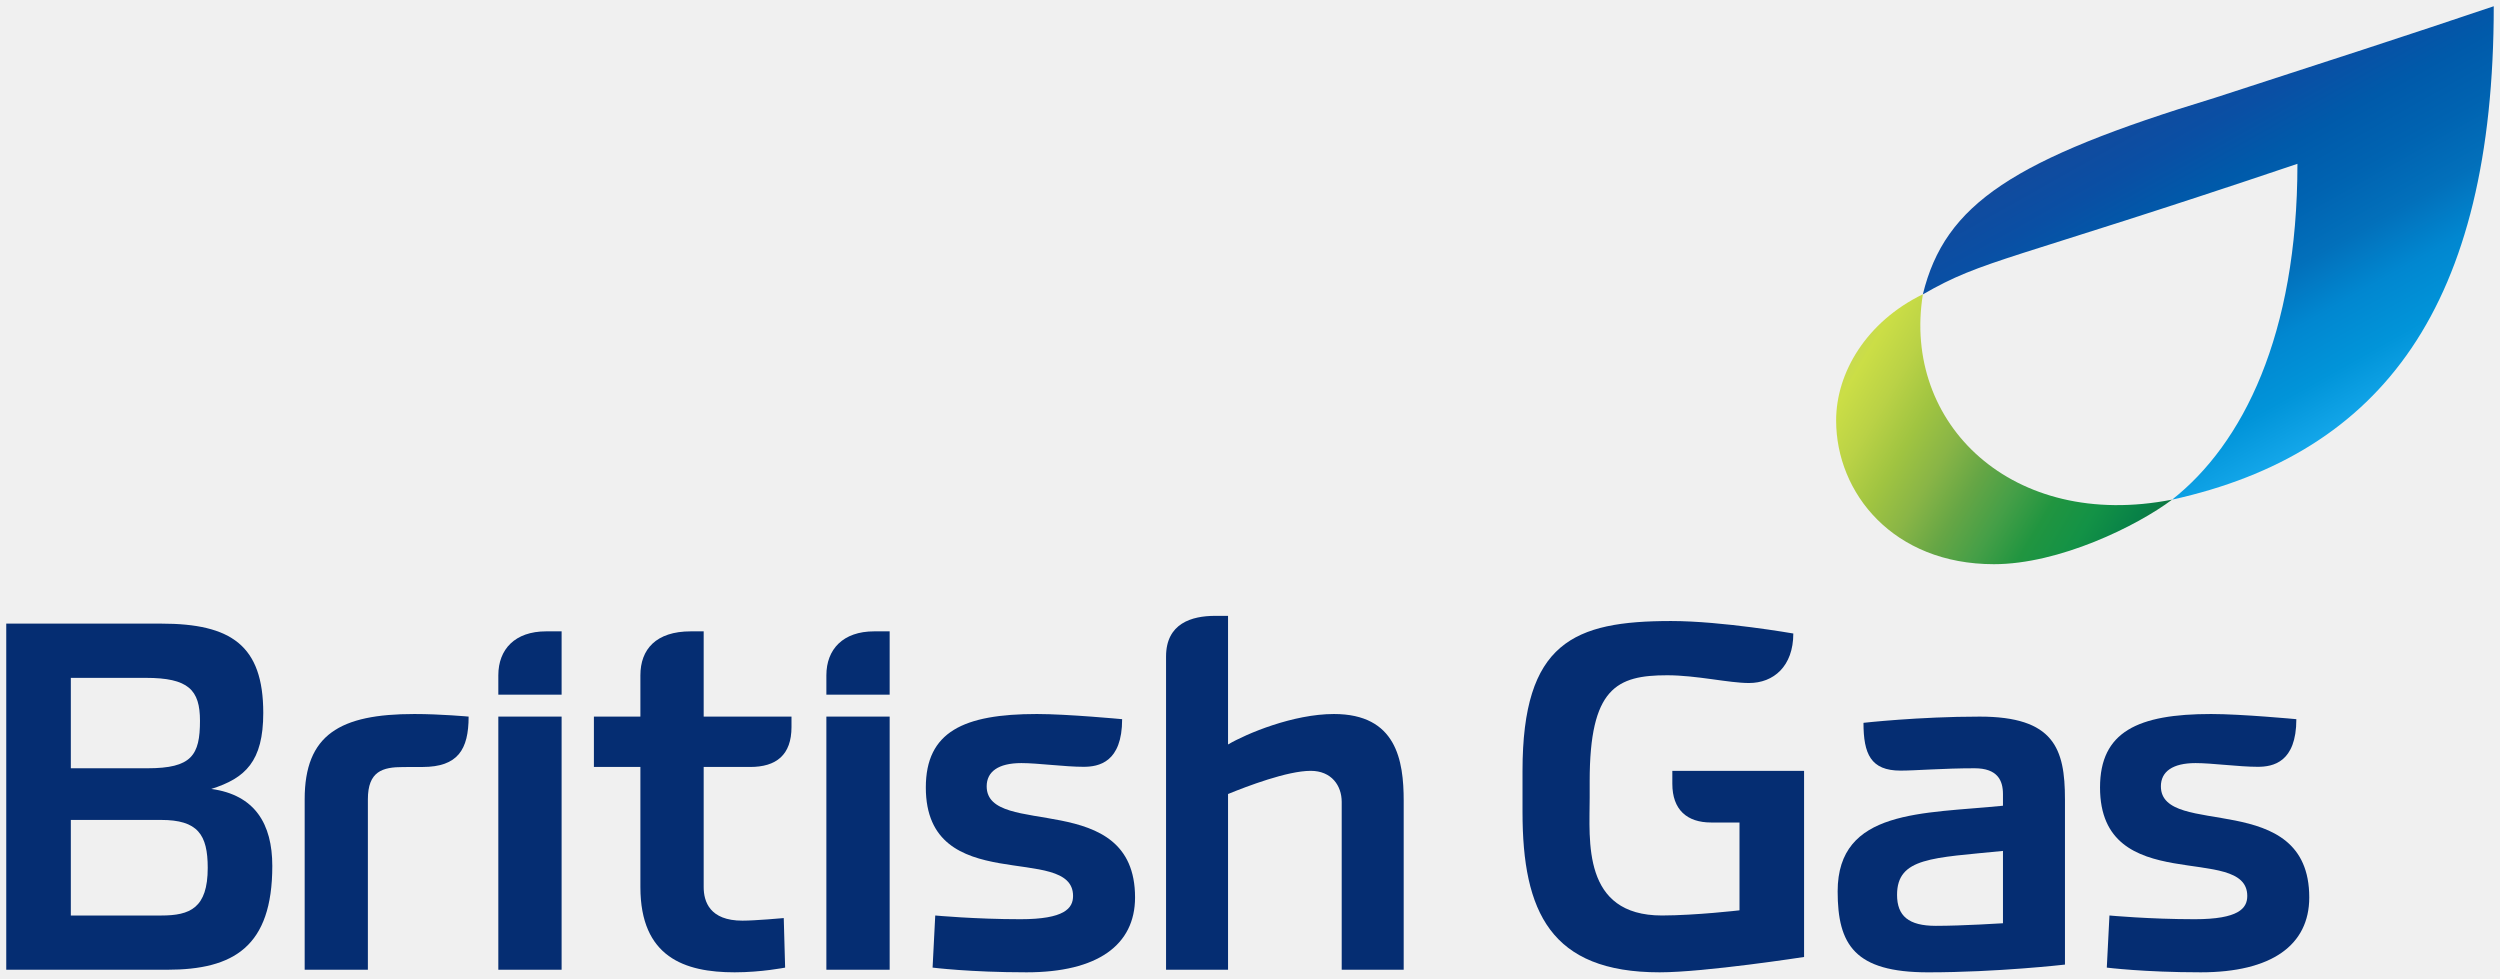
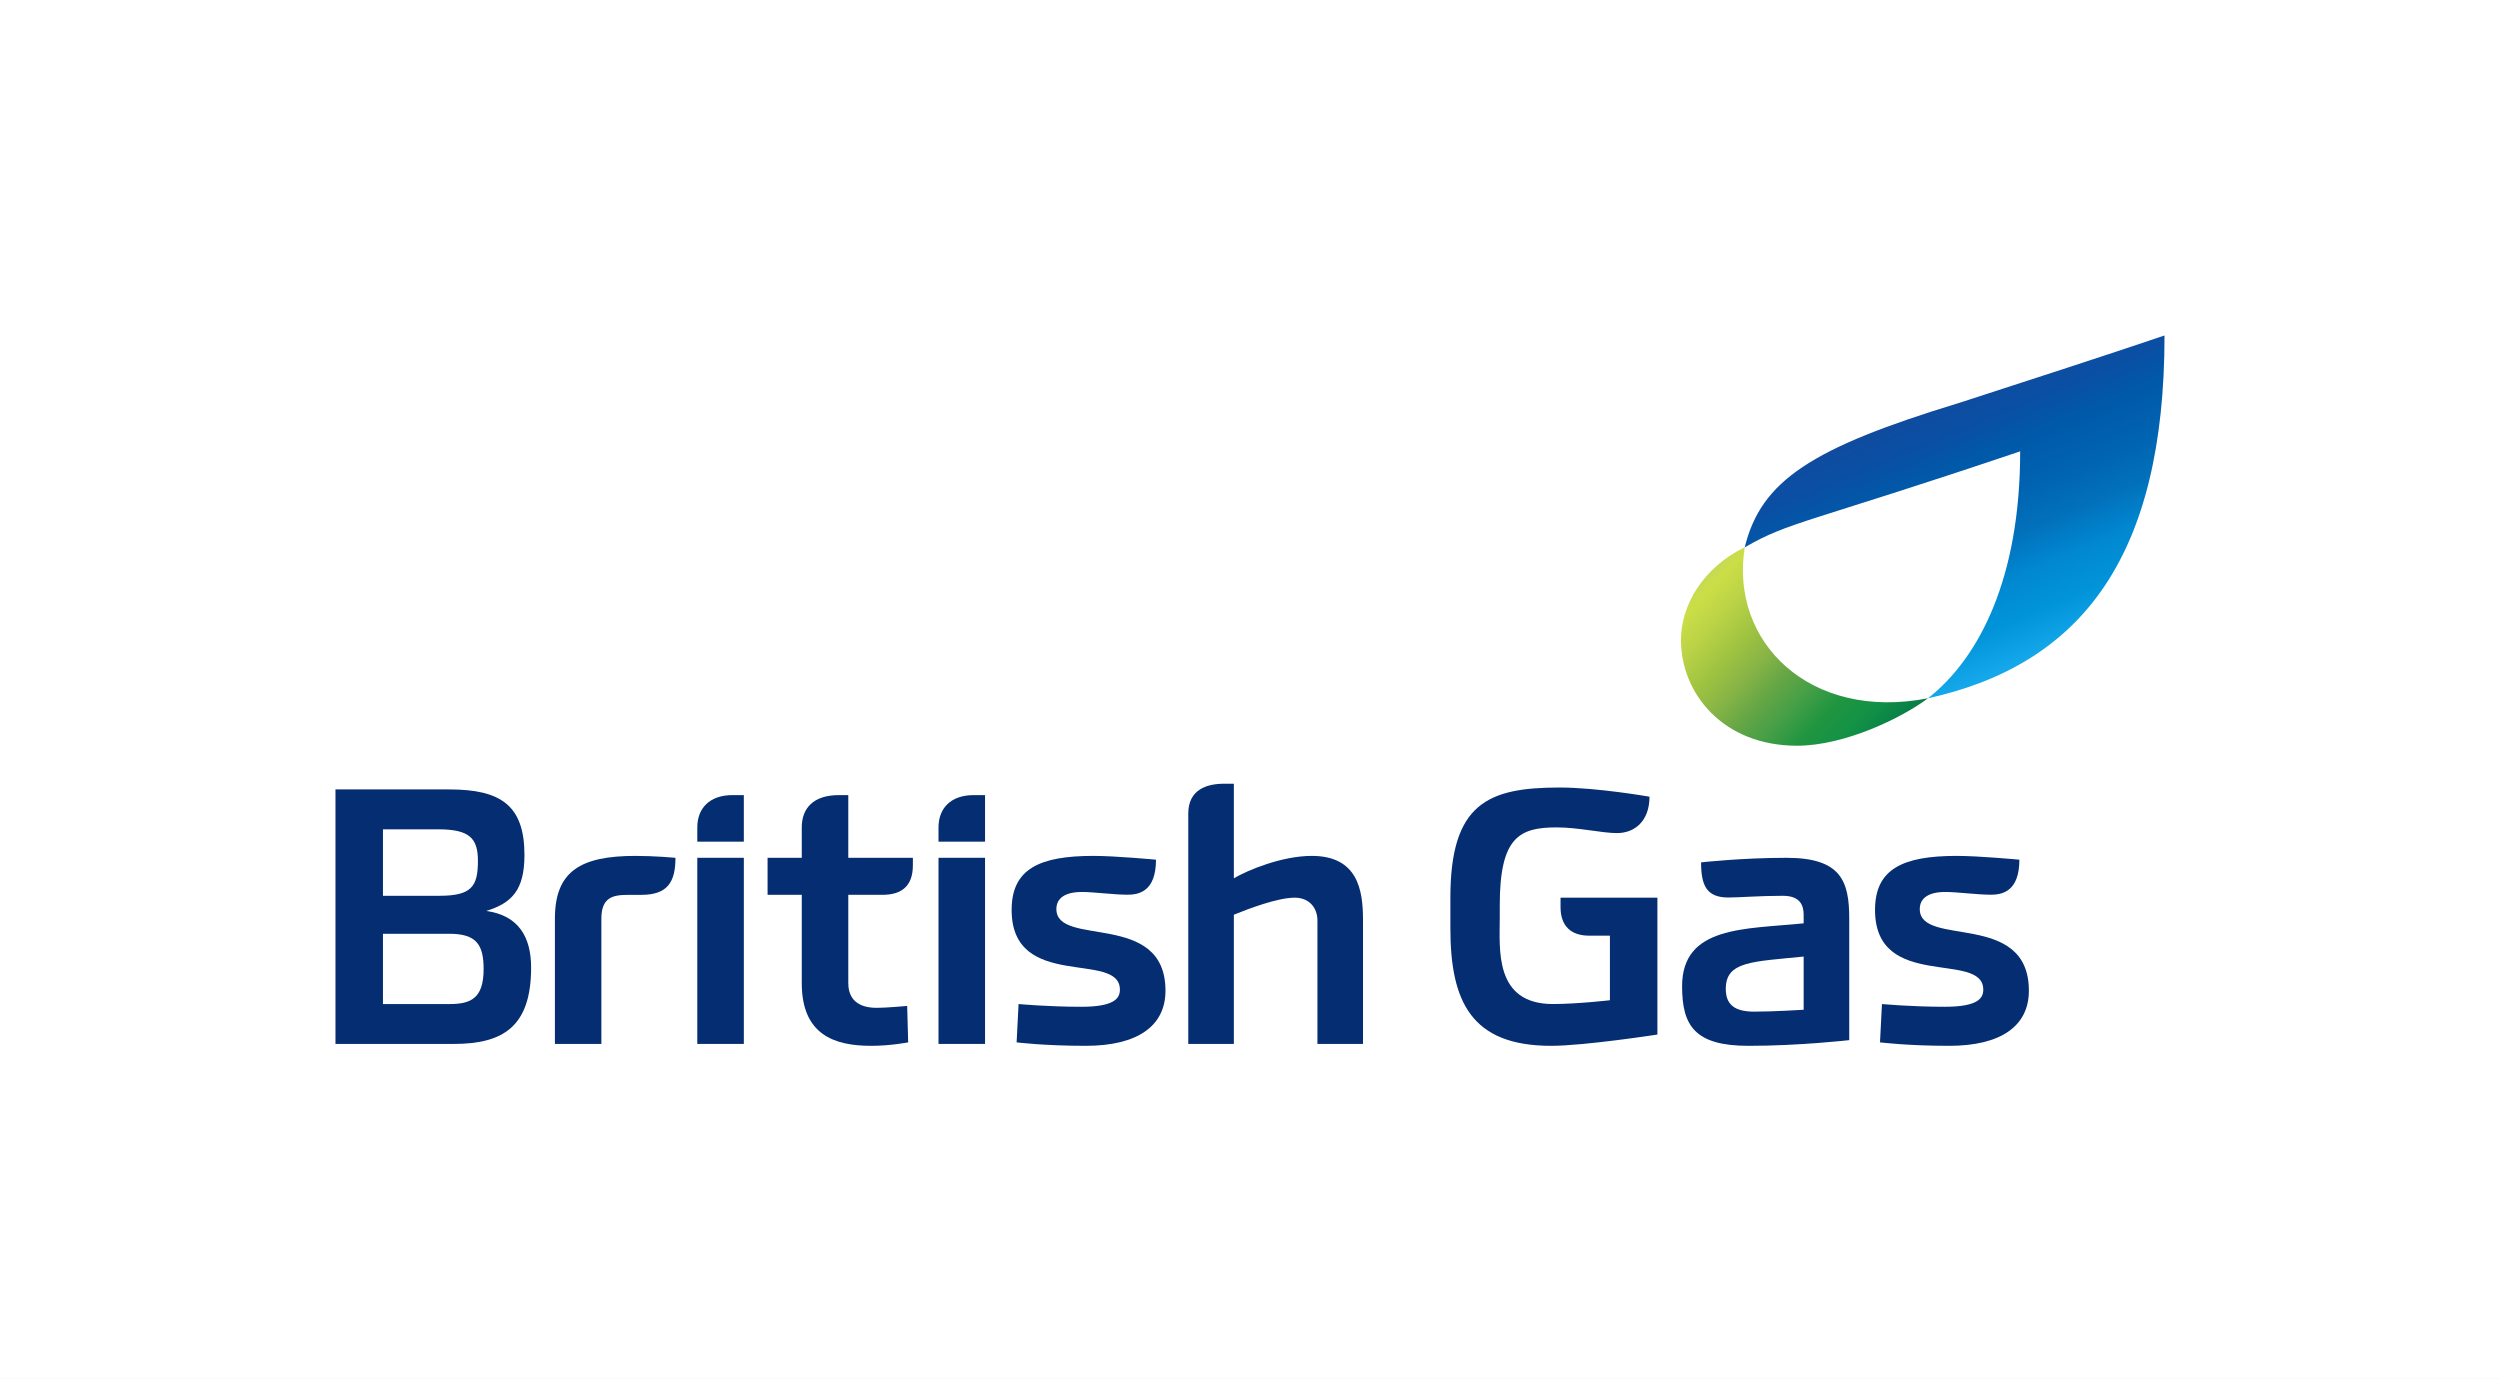
- <svg xmlns="http://www.w3.org/2000/svg" xmlns:xlink="http://www.w3.org/1999/xlink" width="200" height="78.287" id="svg2" version="1.1">
-   <defs id="defs4">
-     <linearGradient id="linearGradient3207">
-       <stop id="stop3209" offset="0" style="stop-color:#2a3793;stop-opacity:1" />
-       <stop style="stop-color:#203e98;stop-opacity:1" offset="0.1" id="stop3211" />
-       <stop style="stop-color:#124a9d;stop-opacity:1" offset="0.197" id="stop3213" />
-       <stop style="stop-color:#0a4fa4;stop-opacity:1" offset="0.301" id="stop3215" />
-       <stop style="stop-color:#005aaa;stop-opacity:1" offset="0.4" id="stop3217" />
-       <stop style="stop-color:#0063b1;stop-opacity:1" offset="0.5" id="stop3219" />
-       <stop style="stop-color:#0270bb;stop-opacity:1" offset="0.6" id="stop3221" />
-       <stop style="stop-color:#0187d0;stop-opacity:1" offset="0.698" id="stop3223" />
-       <stop style="stop-color:#0194d9;stop-opacity:1" offset="0.8" id="stop3225" />
-       <stop style="stop-color:#14a7ea;stop-opacity:1" offset="0.9" id="stop3227" />
-       <stop id="stop3229" offset="1" style="stop-color:#0da4d8;stop-opacity:1" />
+ <svg xmlns="http://www.w3.org/2000/svg" width="272px" height="150px" viewBox="0 0 272 150" version="1.1">
+   <defs>
+     <linearGradient x1="28.204%" y1="0.027%" x2="75.589%" y2="97.292%" id="linearGradient-1">
+       <stop stop-color="#2A3793" offset="0%" />
+       <stop stop-color="#203E98" offset="10%" />
+       <stop stop-color="#124A9D" offset="19.715%" />
+       <stop stop-color="#0A4FA4" offset="30.098%" />
+       <stop stop-color="#005AAA" offset="40%" />
+       <stop stop-color="#0063B1" offset="50%" />
+       <stop stop-color="#0270BB" offset="60%" />
+       <stop stop-color="#0187D0" offset="69.757%" />
+       <stop stop-color="#0194D9" offset="80%" />
+       <stop stop-color="#14A7EA" offset="90%" />
+       <stop stop-color="#0DA4D8" offset="100%" />
    </linearGradient>
-     <linearGradient id="linearGradient3179">
-       <stop style="stop-color:#c1d26a;stop-opacity:1" offset="0" id="stop3181" />
-       <stop id="stop3203" offset="0.1" style="stop-color:#cbde46;stop-opacity:1" />
-       <stop id="stop3201" offset="0.197" style="stop-color:#bad246;stop-opacity:1" />
-       <stop id="stop3199" offset="0.301" style="stop-color:#a0c441;stop-opacity:1" />
-       <stop id="stop3197" offset="0.4" style="stop-color:#89b546;stop-opacity:1" />
-       <stop id="stop3195" offset="0.5" style="stop-color:#66a645;stop-opacity:1" />
-       <stop id="stop3193" offset="0.6" style="stop-color:#459f47;stop-opacity:1" />
-       <stop id="stop3191" offset="0.698" style="stop-color:#219540;stop-opacity:1" />
-       <stop id="stop3189" offset="0.8" style="stop-color:#139246;stop-opacity:1" />
-       <stop id="stop3187" offset="0.9" style="stop-color:#088147;stop-opacity:1" />
-       <stop style="stop-color:#176d3e;stop-opacity:1" offset="1" id="stop3183" />
+     <linearGradient x1="-3.799%" y1="21.076%" x2="96.791%" y2="95.488%" id="linearGradient-2">
+       <stop stop-color="#C1D26A" offset="0%" />
+       <stop stop-color="#CBDE46" offset="10%" />
+       <stop stop-color="#BAD246" offset="19.715%" />
+       <stop stop-color="#A0C441" offset="30.098%" />
+       <stop stop-color="#89B546" offset="40%" />
+       <stop stop-color="#66A645" offset="50%" />
+       <stop stop-color="#459F47" offset="60%" />
+       <stop stop-color="#219540" offset="69.757%" />
+       <stop stop-color="#139246" offset="80%" />
+       <stop stop-color="#088147" offset="90%" />
+       <stop stop-color="#176D3E" offset="100%" />
    </linearGradient>
-     <linearGradient xlink:href="#linearGradient3179" id="linearGradient3185" x1="583.469" y1="1208.358" x2="714.319" y2="1286.123" gradientUnits="userSpaceOnUse" />
-     <linearGradient xlink:href="#linearGradient3207" id="linearGradient3205" x1="684.317" y1="1074.889" x2="789.046" y2="1260.686" gradientUnits="userSpaceOnUse" />
-     <linearGradient xlink:href="#linearGradient3207" id="linearGradient3249" gradientUnits="userSpaceOnUse" x1="684.317" y1="1074.889" x2="789.046" y2="1260.686" />
-     <linearGradient xlink:href="#linearGradient3179" id="linearGradient3251" gradientUnits="userSpaceOnUse" x1="583.469" y1="1208.358" x2="714.319" y2="1286.123" />
-     <linearGradient xlink:href="#linearGradient3207" id="linearGradient3253" gradientUnits="userSpaceOnUse" x1="684.317" y1="1074.889" x2="789.046" y2="1260.686" />
-     <linearGradient xlink:href="#linearGradient3179" id="linearGradient3255" gradientUnits="userSpaceOnUse" x1="583.469" y1="1208.358" x2="714.319" y2="1286.123" />
  </defs>
-   <g id="layer1" transform="translate(120.5,-1371.057)">
-     <g id="g3231" transform="matrix(0.2066459,0,0,0.2066459,-95.20249,1149.446)">
-       <path id="path3130" d="m -120,1313.844 0,134 62.25,0 c 25.833,0 40.75,-8.951 40.75,-40.188 0,-16.26 -6.73,-27.512 -23.625,-29.812 13.204,-4.154 20.125,-10.674 20.125,-29.438 0,-26.1 -12.415,-34.562 -39.5,-34.562 l -60,0 z m 25,21 29,0 c 16.532,0 21,4.641 21,16.625 0,13.367 -3.245,18.375 -20.312,18.375 l -29.688,0 0,-35 z m 0,55 34.938,0 c 14.21,0 18.062,5.659 18.062,18.562 0,15.599 -6.876,18.438 -18,18.438 l -35,0 0,-37 z" style="fill:#052d72;fill-opacity:1;stroke:none" />
-       <path style="fill:#052d72;fill-opacity:1;stroke:none" d="m 20,1447.838 -24.47,0 0,-66 c 0,-25.056 13.694,-33 42.47,-33 10.097,0 21,1 21,1 0,12.839 -4.233,19.465 -17.772,19.507 l -7.525,0.023 C 25.653,1369.367 20,1371.005 20,1381.865 z" id="path3136" />
-       <g style="fill:#052d72;fill-opacity:1;stroke:none" transform="translate(0,888.4753)" id="g3138">
-         <path id="path3140" d="m 95,559.362 -24.5,0 0,-98 24.5,0 z" style="fill:#052d72;fill-opacity:1;stroke:none" />
-         <path id="path3142" d="m 95,452.862 -24.5,0 0,-7.5 c 0,-10.061 6.448,-17 18.5,-17 l 6,0 z" style="fill:#052d72;fill-opacity:1;stroke:none" />
+   <g id="Page-1" stroke="none" stroke-width="1" fill="none" fill-rule="evenodd">
+     <rect id="Rectangle" fill="#FFFFFF" x="0" y="0" width="272" height="150" />
+     <g id="British_Gas" transform="translate(36, 36)" fill-rule="nonzero">
+       <path d="M0.5,49.89 L0.5,77.58 L13.364,77.58 C18.702,77.58 21.785,75.73 21.785,69.276 C21.785,65.916 20.394,63.59 16.903,63.115 C19.631,62.257 21.061,60.909 21.061,57.032 C21.061,51.638 18.496,49.89 12.899,49.89 L0.5,49.89 Z M5.666,54.229 L11.659,54.229 C15.075,54.229 15.998,55.188 15.998,57.665 C15.998,60.427 15.328,61.462 11.801,61.462 L5.666,61.462 L5.666,54.229 Z M5.666,65.595 L12.886,65.595 C15.822,65.595 16.618,66.764 16.618,69.431 C16.618,72.654 15.197,73.241 12.899,73.241 L5.666,73.241 L5.666,65.595 Z" id="path3130" fill="#052D72" />
+       <path d="M29.43,77.579 L24.374,77.579 L24.374,63.94 C24.374,58.763 27.204,57.121 33.15,57.121 C35.236,57.121 37.49,57.328 37.49,57.328 C37.49,59.981 36.615,61.35 33.817,61.359 L32.262,61.363 C30.599,61.363 29.43,61.702 29.43,63.946 L29.43,77.579 Z" id="path3136" fill="#052D72" />
+       <g id="g3138" transform="translate(39.76272, 50.43343)" fill="#052D72">
+         <polygon id="path3140" points="5.166 27.145 0.103 27.145 0.103 6.894 5.166 6.894" />
+         <path d="M5.166,5.138 L0.103,5.138 L0.103,3.588 C0.103,1.509 1.436,0.075 3.926,0.075 L5.166,0.075 L5.166,5.138 Z" id="path3142" />
      </g>
-       <g style="fill:#052d72;fill-opacity:1;stroke:none" id="g3144" transform="translate(127,888.4753)">
-         <path style="fill:#052d72;fill-opacity:1;stroke:none" d="m 95,559.362 -24.5,0 0,-98 24.5,0 z" id="path3146" />
-         <path style="fill:#052d72;fill-opacity:1;stroke:none" d="m 95,452.862 -24.5,0 0,-7.5 c 0,-10.061 6.448,-17 18.5,-17 l 6,0 z" id="path3148" />
+       <g id="g3144" transform="translate(66.00675, 50.43343)" fill="#052D72">
+         <polygon id="path3146" points="5.166 27.145 0.103 27.145 0.103 6.894 5.166 6.894" />
+         <path d="M5.166,5.138 L0.103,5.138 L0.103,3.588 C0.103,1.509 1.436,0.075 3.926,0.075 L5.166,0.075 L5.166,5.138 Z" id="path3148" />
      </g>
-       <path style="fill:#052d72;fill-opacity:1;stroke:none" d="m 181,1427.838 0.53,19.177 c 0,0 -9.226,1.823 -19.53,1.823 -19.406,0 -36.5,-5.879 -36.5,-33 l 0,-46.5 -18,0 0,-19.5 18,0 0,-16 c 0,-10.048 6.061,-17 19.5,-17 l 5,0 0,33 34,0 0,4 c 0,10.895 -5.928,15.5 -16,15.5 l -18,0 0,46.5 c 0,5.556 2.288,13 15,13 4.984,0 16,-1 16,-1 z" id="path3150" />
-       <path style="fill:#052d72;fill-opacity:1;stroke:none" d="m 238.618,1447.014 1.029,-20.177 c 0,0 15.422,1.441 33,1.441 17.024,0 20.353,-4.212 20.353,-9 0,-20.79 -57,0.968 -57,-42 0,-21.526 14.556,-28.441 43,-28.441 11.78,0 33,2 33,2 0,16.766 -9.08,18.441 -14.941,18.441 -7.278,0 -17.667,-1.441 -24.059,-1.441 -9.028,0 -13.441,3.375 -13.441,9 0,20.426 57.441,0.511 57.441,43 0,18.483 -14.581,29 -42,29 -21.94,0 -36.382,-1.823 -36.382,-1.823 z" id="path3152" />
-       <path id="path3154" d="m 693.196,1447.014 1.029,-20.177 c 0,0 15.422,1.441 33,1.441 17.024,0 20.353,-4.212 20.353,-9 0,-20.79 -57,0.968 -57,-42 0,-21.526 14.556,-28.441 43,-28.441 11.78,0 33,2 33,2 0,16.766 -9.08,18.441 -14.941,18.441 -7.278,0 -17.667,-1.441 -24.059,-1.441 -9.028,0 -13.441,3.375 -13.441,9 0,20.426 57.441,0.511 57.441,43 0,18.483 -14.581,29 -42,29 -21.94,0 -36.382,-1.823 -36.382,-1.823 z" style="fill:#052d72;fill-opacity:1;stroke:none" />
-       <path style="fill:#052d72;fill-opacity:1;stroke:none" d="m 353,1447.838 -24,0 0,-121.234 c 0,-12.877 9.937,-15.766 19,-15.766 l 5,0 0,49.794 c 7.134,-4.196 25.214,-11.794 41,-11.794 24.166,0 27,17.923 27,33.559 l 0,65.441 -24,0 0,-65 c 0,-6.246 -3.913,-12 -12,-12 -9.024,0 -24.6,5.951 -32,8.971 z" id="path3156" />
-       <path style="fill:#052d72;fill-opacity:1;stroke:none" d="m 525,1370.838 51,0 0,72.061 c 0,0 -38.4,5.939 -55.939,5.939 -42.195,0 -53.061,-23.41 -53.061,-62 l 0,-16 c 0,-49.724 19.848,-58 57.506,-58 19.765,0 47.329,4.835 47.329,4.835 0,12.718 -7.66,19.165 -17.152,19.165 -7.873,0 -20.244,-3 -31.683,-3 -19.607,0 -30,4.994 -30,41 l 0,6.39 c 0,16.541 -3.088,45.61 28,45.61 13.246,-0.041 30,-2 30,-2 l 0,-34 -11,0 c -9.297,0 -15,-4.918 -15,-14.988 z" id="path3158" />
-       <path id="path3160" d="m 644,1349.844 c -23.679,0 -45,2.406 -45,2.406 0,12.024 2.801,18.5 14.344,18.5 5.725,0 16.586,-0.906 28.656,-0.906 8.925,0 11,4.737 11,10 l 0,4.5 c -30.921,3.148 -64,1.234 -64,33.156 0,20.688 6.622,31.344 35,31.344 26.85,0 53,-3 53,-3 l 0,-64 c 0,-19.658 -4.257,-32 -33,-32 z m 9,52 0,28 c 0,0 -15.646,1 -26,1 -10.568,0 -15,-3.853 -15,-12 0,-14.492 13.708,-14.257 41,-17 z" style="fill:#052d72;fill-opacity:1;stroke:none" />
-       <path style="fill:url(#linearGradient3253);stroke:none" d="m 621.981,1186.39 c 8.57,-35.136 35.153,-52.402 113.135,-76.135 40.263,-13.052 75.682,-24.536 107.884,-35.418 0,116.026 -43.318,173.112 -124.542,191.022 C 745.863,1244.298 767,1202.076 767,1135.838 c -113.066,38.155 -121.297,36.846 -145.019,50.553 z" id="path3166" />
-       <path style="fill:url(#linearGradient3255);fill-opacity:1;stroke:none" d="m 649.494,1290.838 c -38.942,0 -61.082,-27.506 -61.082,-55.658 0,-18.482 11.715,-38.188 33.588,-48.848 -8.108,50.015 34.505,91.671 96.494,79.506 -13.698,10.274 -43.753,25 -69,25 z" id="path3164" />
+       <path d="M62.7,73.446 L62.81,77.409 C62.81,77.409 60.903,77.786 58.774,77.786 C54.764,77.786 51.232,76.571 51.232,70.966 L51.232,61.357 L47.512,61.357 L47.512,57.328 L51.232,57.328 L51.232,54.021 C51.232,51.945 52.484,50.508 55.261,50.508 L56.294,50.508 L56.294,57.328 L63.32,57.328 L63.32,58.154 C63.32,60.406 62.095,61.357 60.014,61.357 L56.294,61.357 L56.294,70.966 C56.294,72.114 56.767,73.653 59.394,73.653 C60.424,73.653 62.7,73.446 62.7,73.446 Z" id="path3150" fill="#052D72" />
+       <path d="M74.607,77.409 L74.82,73.239 C74.82,73.239 78.006,73.537 81.639,73.537 C85.157,73.537 85.845,72.667 85.845,71.677 C85.845,67.381 74.066,71.877 74.066,62.998 C74.066,58.55 77.074,57.121 82.952,57.121 C85.386,57.121 89.771,57.534 89.771,57.534 C89.771,60.999 87.895,61.345 86.684,61.345 C85.18,61.345 83.033,61.047 81.712,61.047 C79.846,61.047 78.934,61.745 78.934,62.907 C78.934,67.128 90.804,63.013 90.804,71.793 C90.804,75.612 87.791,77.786 82.125,77.786 C77.591,77.786 74.607,77.409 74.607,77.409 Z" id="path3152" fill="#052D72" />
+       <path d="M168.544,77.409 L168.756,73.239 C168.756,73.239 171.943,73.537 175.576,73.537 C179.094,73.537 179.781,72.667 179.781,71.677 C179.781,67.381 168.003,71.877 168.003,62.998 C168.003,58.55 171.011,57.121 176.888,57.121 C179.323,57.121 183.708,57.534 183.708,57.534 C183.708,60.999 181.831,61.345 180.62,61.345 C179.116,61.345 176.969,61.047 175.649,61.047 C173.783,61.047 172.871,61.745 172.871,62.907 C172.871,67.128 184.741,63.013 184.741,71.793 C184.741,75.612 181.728,77.786 176.062,77.786 C171.528,77.786 168.544,77.409 168.544,77.409 Z" id="path3154" fill="#052D72" />
+       <path d="M98.244,77.579 L93.284,77.579 L93.284,52.526 C93.284,49.865 95.338,49.268 97.21,49.268 L98.244,49.268 L98.244,59.558 C99.718,58.691 103.454,57.121 106.716,57.121 C111.71,57.121 112.295,60.825 112.295,64.056 L112.295,77.579 L107.336,77.579 L107.336,64.147 C107.336,62.856 106.527,61.667 104.856,61.667 C102.991,61.667 99.773,62.897 98.244,63.521 L98.244,77.579 Z" id="path3156" fill="#052D72" />
+       <path d="M133.787,61.667 L144.326,61.667 L144.326,76.558 C144.326,76.558 136.39,77.786 132.766,77.786 C124.047,77.786 121.801,72.948 121.801,64.973 L121.801,61.667 C121.801,51.392 125.903,49.682 133.685,49.682 C137.769,49.682 143.465,50.681 143.465,50.681 C143.465,53.309 141.882,54.641 139.92,54.641 C138.294,54.641 135.737,54.021 133.373,54.021 C129.322,54.021 127.174,55.053 127.174,62.494 L127.174,63.814 C127.174,67.232 126.536,73.239 132.96,73.239 C135.697,73.231 139.159,72.826 139.159,72.826 L139.159,65.8 L136.886,65.8 C134.965,65.8 133.787,64.784 133.787,62.703 L133.787,61.667 Z" id="path3158" fill="#052D72" />
+       <path d="M158.377,57.329 C153.484,57.329 149.078,57.826 149.078,57.826 C149.078,60.311 149.657,61.649 152.042,61.649 C153.226,61.649 155.47,61.462 157.964,61.462 C159.809,61.462 160.237,62.441 160.237,63.528 L160.237,64.458 C153.848,65.109 147.012,64.713 147.012,71.31 C147.012,75.585 148.38,77.787 154.245,77.787 C159.793,77.787 165.197,77.167 165.197,77.167 L165.197,63.942 C165.197,59.879 164.317,57.329 158.377,57.329 Z M160.237,68.074 L160.237,73.861 C160.237,73.861 157.004,74.067 154.864,74.067 C152.681,74.067 151.765,73.271 151.765,71.587 C151.765,68.593 154.597,68.641 160.237,68.074 Z" id="path3160" fill="#052D72" />
+       <path d="M153.827,23.552 C155.598,16.291 161.092,12.723 177.206,7.819 C185.526,5.122 192.846,2.749 199.5,0.5 C199.5,24.476 190.548,36.273 173.764,39.974 C179.427,35.518 183.795,26.793 183.795,13.105 C160.43,20.99 158.729,20.719 153.827,23.552 Z" id="path3166" fill="url(#linearGradient-1)" />
+       <path d="M159.513,45.135 C151.466,45.135 146.89,39.451 146.89,33.634 C146.89,29.815 149.311,25.742 153.831,23.54 C152.156,33.875 160.962,42.483 173.771,39.969 C170.941,42.092 164.73,45.135 159.513,45.135 L159.513,45.135 Z" id="path3164" fill="url(#linearGradient-2)" />
    </g>
  </g>
</svg>
